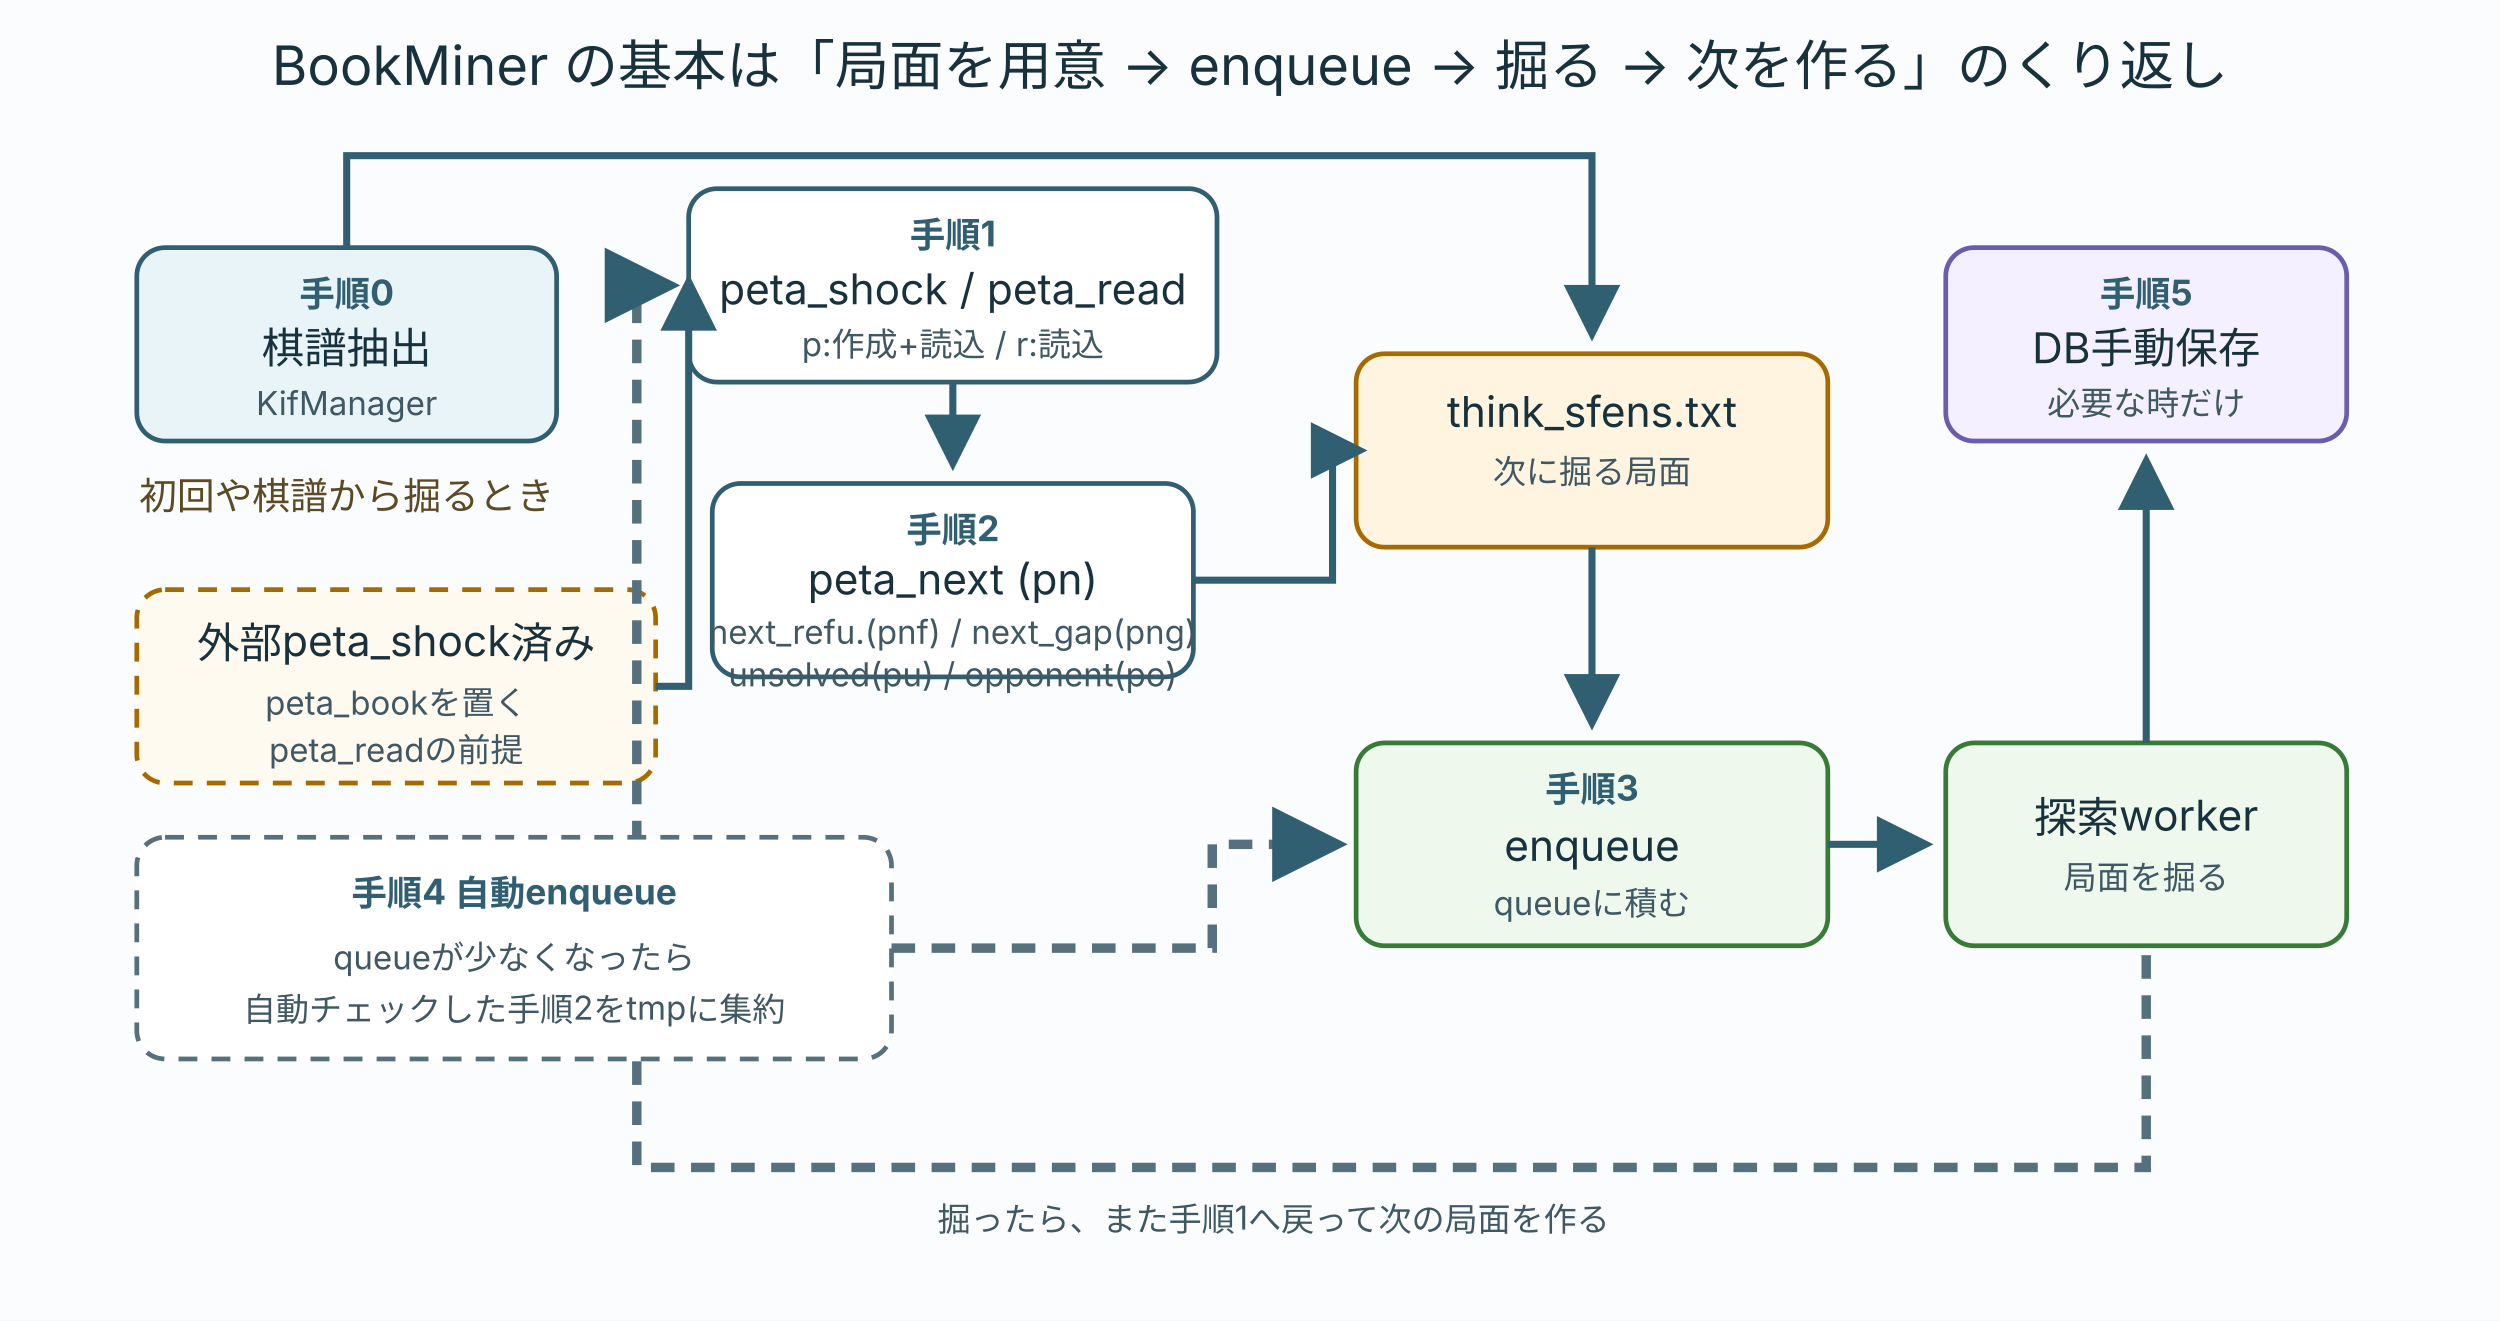
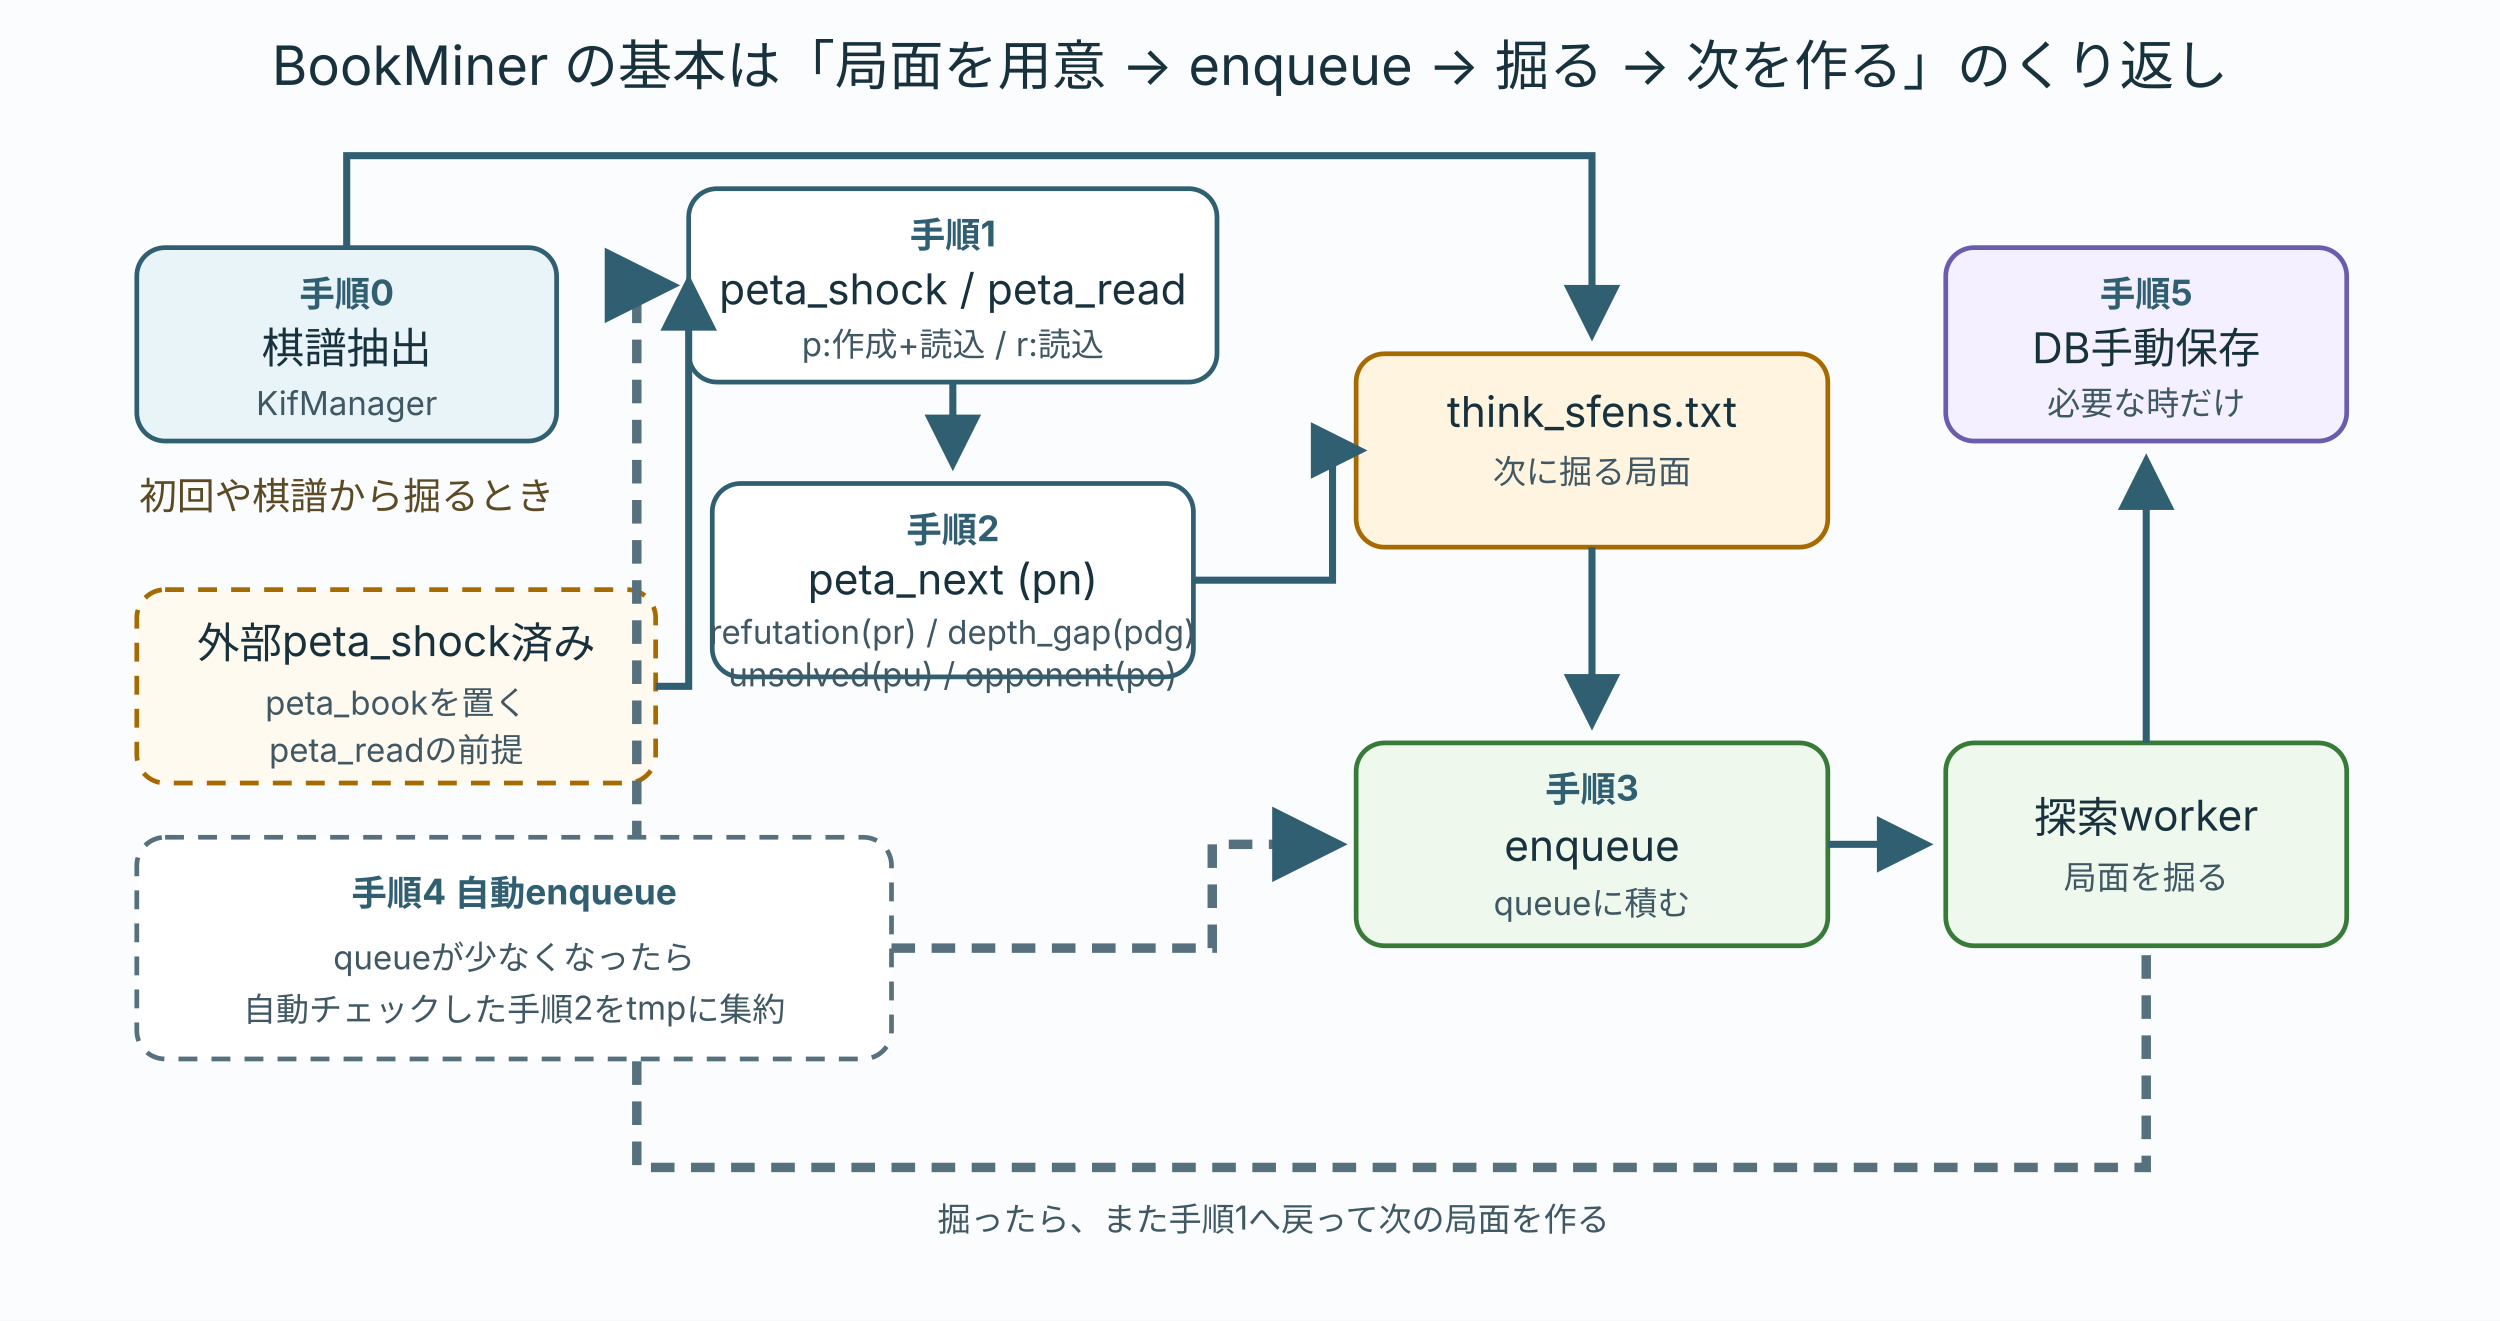
<svg xmlns="http://www.w3.org/2000/svg" width="1060" height="560" viewBox="0 0 1060 560" role="img" aria-labelledby="title desc">
  <defs>
    <marker id="arrow" viewBox="0 0 10 10" refX="8" refY="5" markerWidth="8" markerHeight="8" orient="auto-start-reverse">
      <path d="M 0 0 L 10 5 L 0 10 z" fill="#315f72" />
    </marker>
    <style>
      .bg { fill: #fbfcfd; }
      .box { fill: #ffffff; stroke: #315f72; stroke-width: 2; rx: 12; }
      .alt { fill: #e8f4f8; }
      .main { fill: #eef8ed; stroke: #387a38; }
      .file { fill: #fff4df; stroke: #a66b00; }
      .save { fill: #f4f0ff; stroke: #6b5cad; }
      .external { fill: #fffaf0; stroke: #a66b00; stroke-dasharray: 8 6; }
      .line { stroke: #315f72; stroke-width: 3; fill: none; marker-end: url(#arrow); }
      .loop { stroke: #56707d; stroke-width: 4; fill: none; marker-end: url(#arrow); stroke-dasharray: 10 7; }
      .text { font-family: -apple-system, BlinkMacSystemFont, "Segoe UI", sans-serif; fill: #18323d; font-size: 18px; text-anchor: middle; }
      .small { font-size: 14px; fill: #405864; }
      .step { font-size: 15px; font-weight: 700; fill: #315f72; }
      .note { font-size: 16px; fill: #5b4a24; }
    </style>
  </defs>
  <rect class="bg" x="0" y="0" width="1060" height="560" />
  <text class="text" x="530" y="36" style="font-size:23px">BookMiner の基本は「局面を用意 → enqueue → 掘る → 次を作る」のくり返し</text>
  <rect class="box alt" x="58" y="105" width="178" height="82" />
  <text class="text step" x="147" y="130">手順0</text>
  <text class="text" x="147" y="154">棋譜抽出</text>
  <text class="text small" x="147" y="176">KifManager</text>
  <rect class="box" x="292" y="80" width="224" height="82" />
  <text class="text step" x="404" y="105">手順1</text>
  <text class="text" x="404" y="129">peta_shock / peta_read</text>
  <text class="text small" x="404" y="151">p:作成+読込 / r:読込</text>
  <rect class="box" x="302" y="205" width="204" height="82" />
  <text class="text step" x="404" y="230">手順2</text>
  <text class="text" x="404" y="252">peta_next (pn)</text>
-   <text class="text small" x="404" y="273">next_refu.(pnf) / next_gap(png)</text>
+   <text class="text small" x="404" y="273">refutation(pr) / depth_gap(pdg)</text>
  <text class="text small" x="404" y="291">unsolved(pu) / opponent(po)</text>
  <rect class="box file" x="575" y="150" width="200" height="82" />
  <text class="text" x="675" y="181">think_sfens.txt</text>
  <text class="text small" x="675" y="205">次に掘る局面</text>
  <rect class="box main" x="575" y="315" width="200" height="86" />
  <text class="text step" x="675" y="340">手順3</text>
  <text class="text" x="675" y="365">enqueue</text>
  <text class="text small" x="675" y="388">queueに積む</text>
  <rect class="box main" x="825" y="315" width="170" height="86" />
  <text class="text" x="910" y="353">探索worker</text>
  <text class="text small" x="910" y="377">局面を掘る</text>
  <rect class="box save" x="825" y="105" width="170" height="82" />
  <text class="text step" x="910" y="130">手順5</text>
  <text class="text" x="910" y="154">DB手動保存</text>
  <text class="text small" x="910" y="176">必要な時だけ</text>
  <path class="line" d="M 147 105 V 66 H 675 V 140" />
  <text class="text note" x="147" y="216">初回や棋譜から掘るとき</text>
  <path class="line" d="M 404 162 V 195" />
  <path class="line" d="M 506 246 H 565 V 191 H 575" />
  <path class="line" d="M 675 232 V 305" />
  <path class="line" d="M 775 358 H 815" />
  <rect class="box external" x="58" y="250" width="220" height="82" />
  <text class="text" x="168" y="279">外部peta_shock済み</text>
  <text class="text small" x="168" y="303">peta_bookを置く</text>
  <text class="text small" x="168" y="323">peta_readの前提</text>
  <path class="line" d="M 278 291 H 292 V 121" />
  <path class="loop" d="M 910 405 V 495 H 270 V 121 H 282" />
  <text class="text small" x="540" y="522">掘ったら、また手順1へ戻って次の局面を作る</text>
  <path class="line" d="M 910 315 V 197" />
  <rect x="58" y="355" width="320" height="94" rx="12" fill="#ffffff" stroke="#56707d" stroke-width="2" stroke-dasharray="8 6" />
  <text class="text step" x="218" y="384">手順4 自動enqueue</text>
  <text class="text small" x="218" y="411">queueが少なくなったら</text>
  <text class="text small" x="218" y="433">自動チェックした手順2をtmpに集約</text>
  <path class="loop" d="M 378 402 H 514 V 358 H 565" />
</svg>
